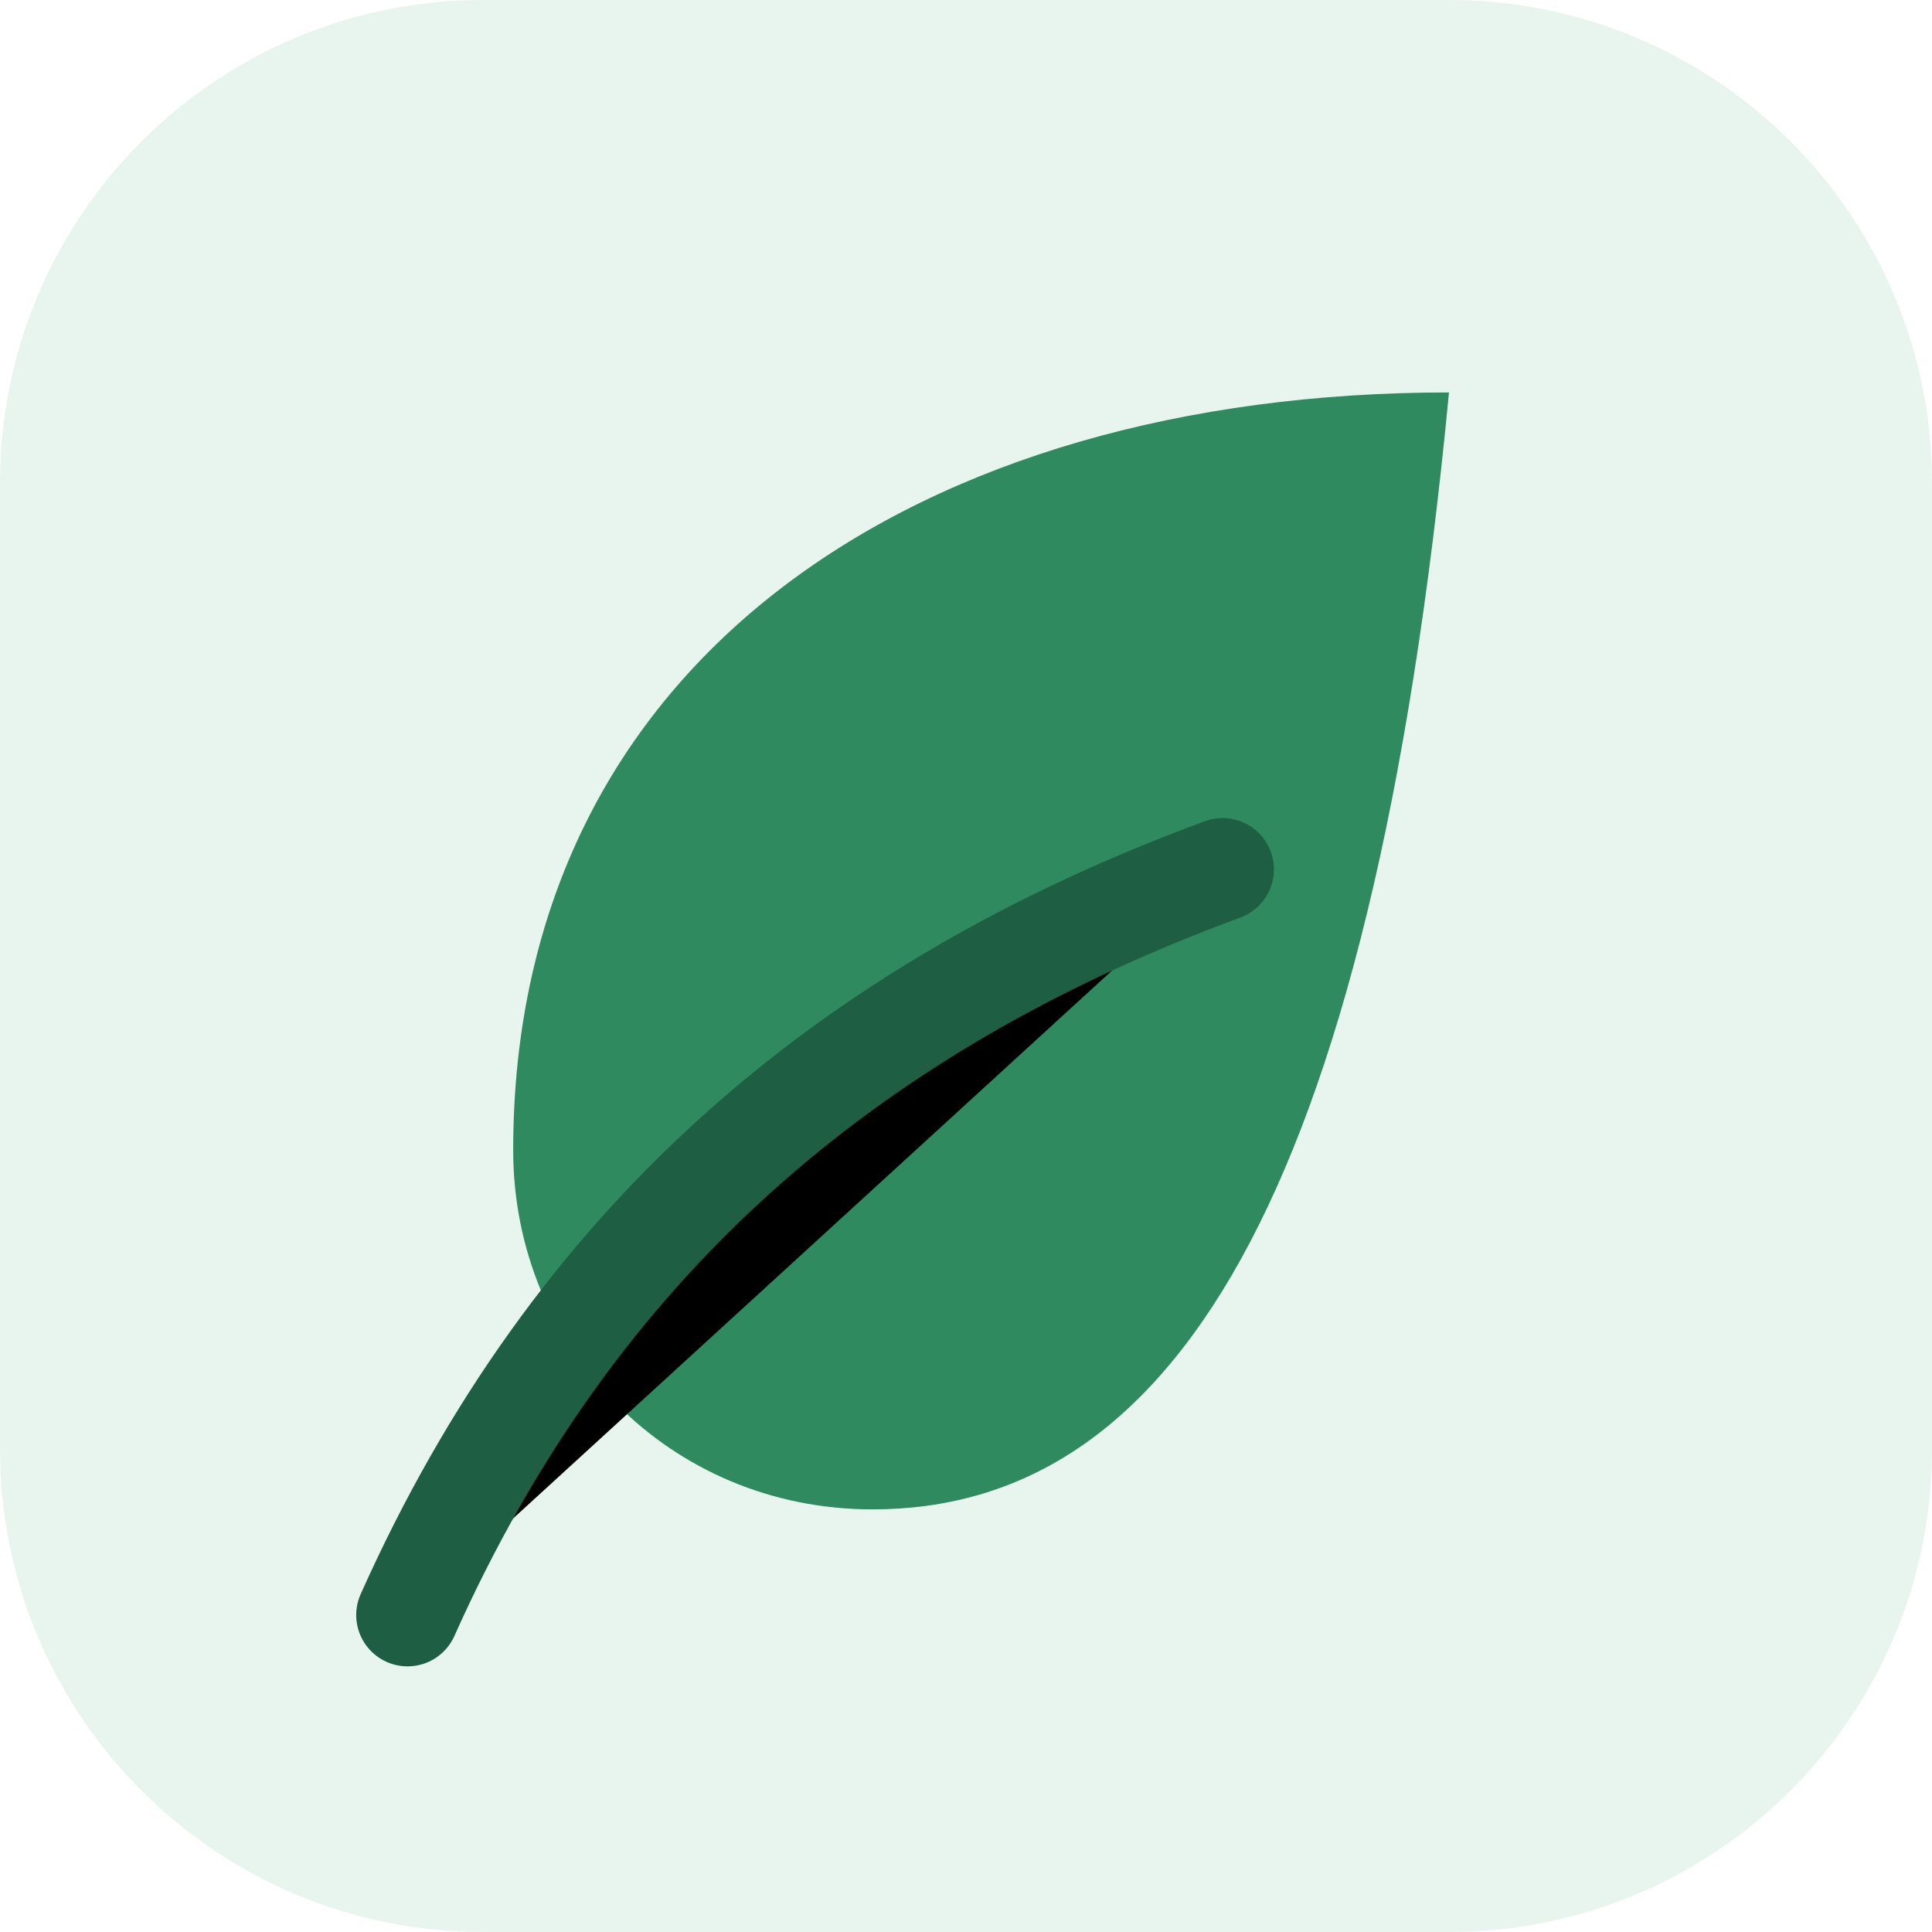
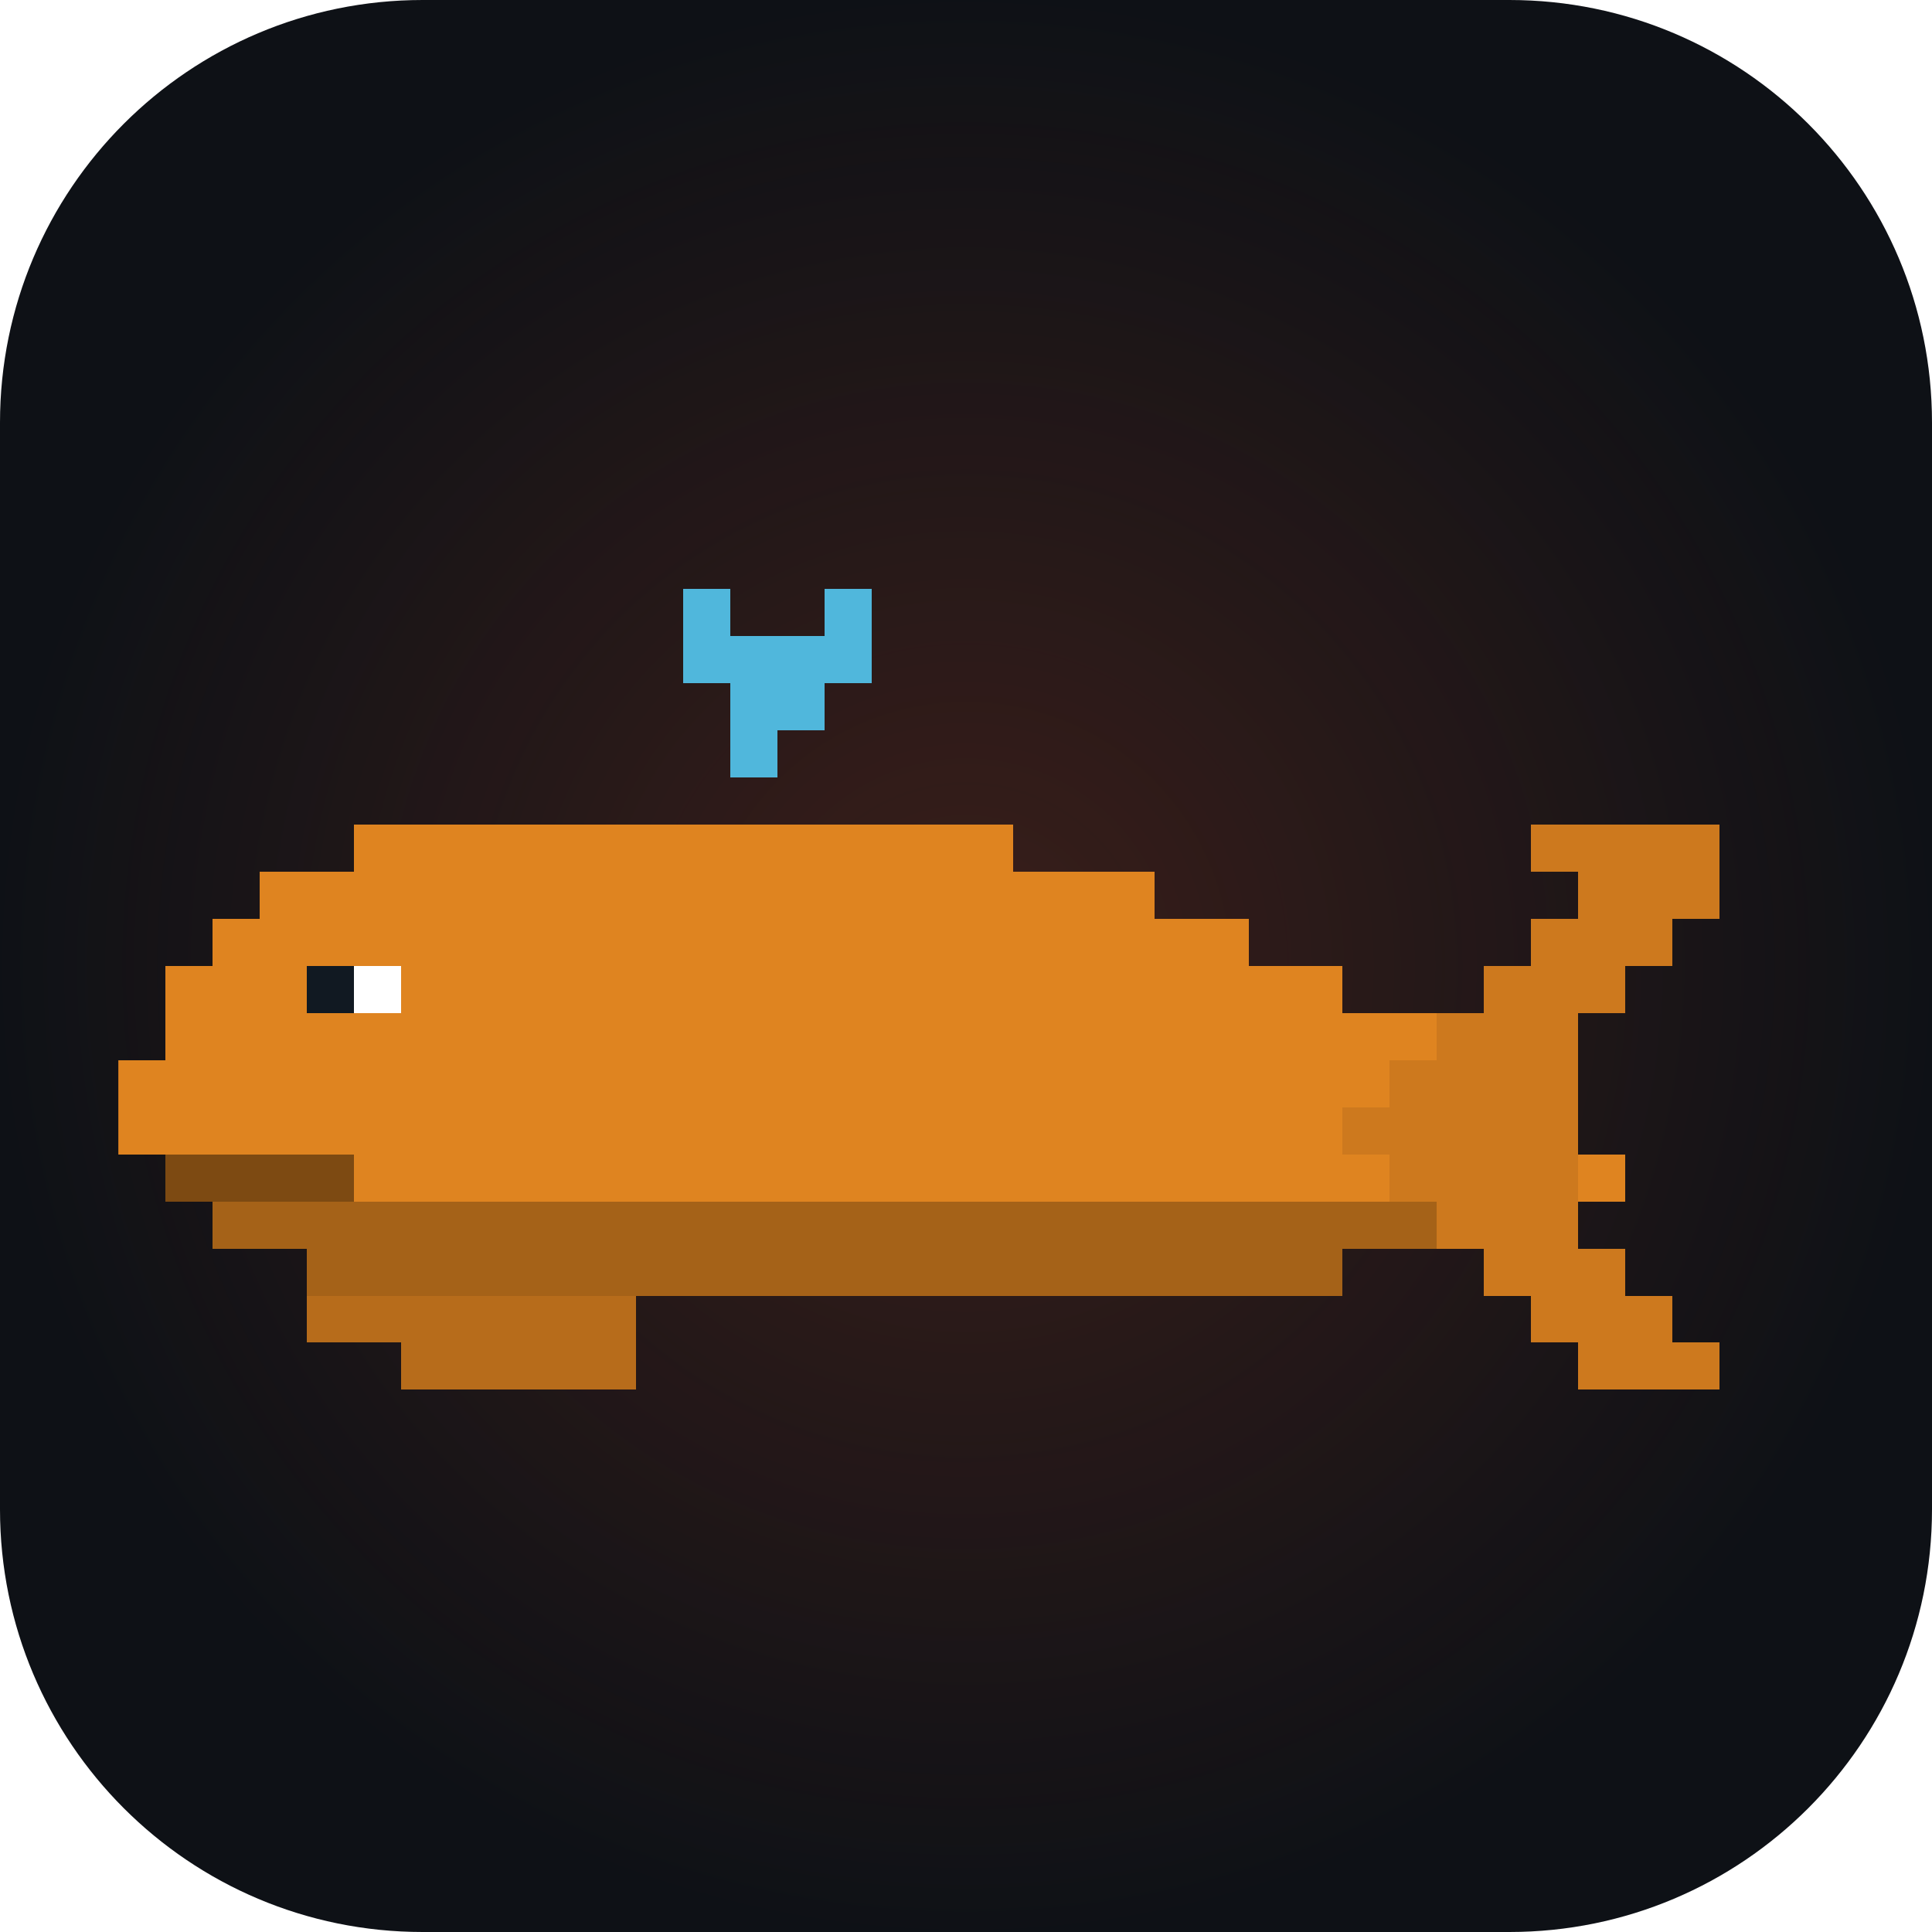
<svg xmlns="http://www.w3.org/2000/svg" viewBox="0 0 64 64" width="64" height="64" role="img" aria-label="dsh-carbon">
-   <rect width="64" height="64" rx="16" fill="#E8F5EE" />
-   <path d="M48 13C30.5 13 17 21.8 17 38.1 17 44.7 22.2 50 28.9 50 38.6 50 45.4 40.2 48 13Z" fill="#2F8A5F" />
-   <path d="M13.5 53.5C19 41.2 28 33.4 40.5 28.8" stroke="#1E5E42" stroke-width="3.4" stroke-linecap="round" />
+   <rect width="64" height="64" rx="14" fill="#0e1116" />
+   <radialGradient id="logoGlow" cx="50%" cy="50%" r="50%">
+     <stop offset="0" stop-color="hsl(13.0 68.6% 50.0%)" stop-opacity="0.22" />
+     <stop offset="1" stop-color="hsl(13.0 68.6% 50.0%)" stop-opacity="0" />
+   </radialGradient>
+   <circle cx="32" cy="32" r="32" fill="url(#logoGlow)" />
+   <g transform="translate(3.92 17.96)">
+     <svg transform="scale(0.26)" viewBox="0 0 36 18" width="216" height="108" shape-rendering="crispEdges" role="img">
+       <g class="dshc-whale-fin">
+         <rect x="4" y="16" width="1" height="1" fill="hsl(31.4 74.6% 41%)" />
+         <rect x="5" y="16" width="1" height="1" fill="hsl(31.4 74.6% 41%)" />
+         <rect x="6" y="16" width="1" height="1" fill="hsl(31.4 74.6% 41%)" />
+         <rect x="7" y="16" width="1" height="1" fill="hsl(31.4 74.6% 41%)" />
+         <rect x="8" y="16" width="1" height="1" fill="hsl(31.4 74.6% 41%)" />
+         <rect x="9" y="16" width="1" height="1" fill="hsl(31.4 74.6% 41%)" />
+         <rect x="10" y="16" width="1" height="1" fill="hsl(31.4 74.6% 41%)" />
+         <rect x="6" y="17" width="1" height="1" fill="hsl(31.4 74.6% 41%)" />
+         <rect x="7" y="17" width="1" height="1" fill="hsl(31.4 74.6% 41%)" />
+         <rect x="8" y="17" width="1" height="1" fill="hsl(31.4 74.6% 41%)" />
+         <rect x="9" y="17" width="1" height="1" fill="hsl(31.4 74.6% 41%)" />
+         <rect x="10" y="17" width="1" height="1" fill="hsl(31.4 74.6% 41%)" />
+       </g>
+       <g class="dshc-whale-fluke">
+         <rect x="30" y="6" width="1" height="1" fill="hsl(31.4 74.6% 46%)" />
+         <rect x="31" y="6" width="1" height="1" fill="hsl(31.4 74.6% 46%)" />
+         <rect x="32" y="6" width="1" height="1" fill="hsl(31.4 74.6% 46%)" />
+         <rect x="33" y="6" width="1" height="1" fill="hsl(31.4 74.6% 46%)" />
+         <rect x="31" y="7" width="1" height="1" fill="hsl(31.4 74.6% 46%)" />
+         <rect x="32" y="7" width="1" height="1" fill="hsl(31.4 74.6% 46%)" />
+         <rect x="33" y="7" width="1" height="1" fill="hsl(31.4 74.6% 46%)" />
+         <rect x="30" y="8" width="1" height="1" fill="hsl(31.4 74.6% 46%)" />
+         <rect x="31" y="8" width="1" height="1" fill="hsl(31.4 74.6% 46%)" />
+         <rect x="32" y="8" width="1" height="1" fill="hsl(31.4 74.6% 46%)" />
+         <rect x="29" y="9" width="1" height="1" fill="hsl(31.4 74.6% 46%)" />
+         <rect x="30" y="9" width="1" height="1" fill="hsl(31.4 74.6% 46%)" />
+         <rect x="31" y="9" width="1" height="1" fill="hsl(31.4 74.6% 46%)" />
+         <rect x="28" y="10" width="1" height="1" fill="hsl(31.4 74.6% 46%)" />
+         <rect x="29" y="10" width="1" height="1" fill="hsl(31.4 74.6% 46%)" />
+         <rect x="30" y="10" width="1" height="1" fill="hsl(31.4 74.6% 46%)" />
+         <rect x="27" y="11" width="1" height="1" fill="hsl(31.4 74.6% 46%)" />
+         <rect x="28" y="11" width="1" height="1" fill="hsl(31.4 74.6% 46%)" />
+         <rect x="29" y="11" width="1" height="1" fill="hsl(31.4 74.6% 46%)" />
+         <rect x="30" y="11" width="1" height="1" fill="hsl(31.4 74.6% 46%)" />
+         <rect x="26" y="12" width="1" height="1" fill="hsl(31.4 74.6% 46%)" />
+         <rect x="27" y="12" width="1" height="1" fill="hsl(31.4 74.6% 46%)" />
+         <rect x="28" y="12" width="1" height="1" fill="hsl(31.4 74.6% 46%)" />
+         <rect x="29" y="12" width="1" height="1" fill="hsl(31.4 74.6% 46%)" />
+         <rect x="30" y="12" width="1" height="1" fill="hsl(31.4 74.6% 46%)" />
+         <rect x="27" y="13" width="1" height="1" fill="hsl(31.4 74.6% 46%)" />
+         <rect x="28" y="13" width="1" height="1" fill="hsl(31.4 74.6% 46%)" />
+         <rect x="29" y="13" width="1" height="1" fill="hsl(31.4 74.6% 46%)" />
+         <rect x="30" y="13" width="1" height="1" fill="hsl(31.4 74.6% 46%)" />
+         <rect x="28" y="14" width="1" height="1" fill="hsl(31.4 74.6% 46%)" />
+         <rect x="29" y="14" width="1" height="1" fill="hsl(31.4 74.6% 46%)" />
+         <rect x="30" y="14" width="1" height="1" fill="hsl(31.4 74.6% 46%)" />
+         <rect x="29" y="15" width="1" height="1" fill="hsl(31.4 74.6% 46%)" />
+         <rect x="30" y="15" width="1" height="1" fill="hsl(31.4 74.6% 46%)" />
+         <rect x="31" y="15" width="1" height="1" fill="hsl(31.4 74.6% 46%)" />
+         <rect x="30" y="16" width="1" height="1" fill="hsl(31.4 74.6% 46%)" />
+         <rect x="31" y="16" width="1" height="1" fill="hsl(31.4 74.6% 46%)" />
+         <rect x="32" y="16" width="1" height="1" fill="hsl(31.4 74.6% 46%)" />
+         <rect x="31" y="17" width="1" height="1" fill="hsl(31.4 74.6% 46%)" />
+         <rect x="32" y="17" width="1" height="1" fill="hsl(31.4 74.6% 46%)" />
+         <rect x="33" y="17" width="1" height="1" fill="hsl(31.4 74.6% 46%)" />
+       </g>
+       <g class="dshc-whale-body">
+         <rect x="5" y="6" width="1" height="1" fill="hsl(31.4 74.6% 50%)" />
+         <rect x="6" y="6" width="1" height="1" fill="hsl(31.4 74.6% 50%)" />
+         <rect x="7" y="6" width="1" height="1" fill="hsl(31.4 74.6% 50%)" />
+         <rect x="8" y="6" width="1" height="1" fill="hsl(31.4 74.6% 50%)" />
+         <rect x="9" y="6" width="1" height="1" fill="hsl(31.4 74.6% 50%)" />
+         <rect x="10" y="6" width="1" height="1" fill="hsl(31.4 74.6% 50%)" />
+         <rect x="11" y="6" width="1" height="1" fill="hsl(31.4 74.6% 50%)" />
+         <rect x="12" y="6" width="1" height="1" fill="hsl(31.4 74.6% 50%)" />
+         <rect x="13" y="6" width="1" height="1" fill="hsl(31.4 74.6% 50%)" />
+         <rect x="14" y="6" width="1" height="1" fill="hsl(31.4 74.6% 50%)" />
+         <rect x="15" y="6" width="1" height="1" fill="hsl(31.4 74.6% 50%)" />
+         <rect x="16" y="6" width="1" height="1" fill="hsl(31.4 74.6% 50%)" />
+         <rect x="17" y="6" width="1" height="1" fill="hsl(31.4 74.6% 50%)" />
+         <rect x="18" y="6" width="1" height="1" fill="hsl(31.4 74.6% 50%)" />
+         <rect x="3" y="7" width="1" height="1" fill="hsl(31.4 74.6% 50%)" />
+         <rect x="4" y="7" width="1" height="1" fill="hsl(31.4 74.6% 50%)" />
+         <rect x="5" y="7" width="1" height="1" fill="hsl(31.4 74.6% 50%)" />
+         <rect x="6" y="7" width="1" height="1" fill="hsl(31.4 74.6% 50%)" />
+         <rect x="7" y="7" width="1" height="1" fill="hsl(31.4 74.6% 50%)" />
+         <rect x="8" y="7" width="1" height="1" fill="hsl(31.4 74.6% 50%)" />
+         <rect x="9" y="7" width="1" height="1" fill="hsl(31.4 74.6% 50%)" />
+         <rect x="10" y="7" width="1" height="1" fill="hsl(31.4 74.6% 50%)" />
+         <rect x="11" y="7" width="1" height="1" fill="hsl(31.4 74.6% 50%)" />
+         <rect x="12" y="7" width="1" height="1" fill="hsl(31.4 74.6% 50%)" />
+         <rect x="13" y="7" width="1" height="1" fill="hsl(31.4 74.6% 50%)" />
+         <rect x="14" y="7" width="1" height="1" fill="hsl(31.4 74.6% 50%)" />
+         <rect x="15" y="7" width="1" height="1" fill="hsl(31.4 74.6% 50%)" />
+         <rect x="16" y="7" width="1" height="1" fill="hsl(31.4 74.6% 50%)" />
+         <rect x="17" y="7" width="1" height="1" fill="hsl(31.4 74.6% 50%)" />
+         <rect x="18" y="7" width="1" height="1" fill="hsl(31.4 74.6% 50%)" />
+         <rect x="19" y="7" width="1" height="1" fill="hsl(31.4 74.6% 50%)" />
+         <rect x="20" y="7" width="1" height="1" fill="hsl(31.4 74.6% 50%)" />
+         <rect x="21" y="7" width="1" height="1" fill="hsl(31.4 74.6% 50%)" />
+         <rect x="2" y="8" width="1" height="1" fill="hsl(31.4 74.6% 50%)" />
+         <rect x="3" y="8" width="1" height="1" fill="hsl(31.4 74.6% 50%)" />
+         <rect x="4" y="8" width="1" height="1" fill="hsl(31.4 74.6% 50%)" />
+         <rect x="5" y="8" width="1" height="1" fill="hsl(31.4 74.6% 50%)" />
+         <rect x="6" y="8" width="1" height="1" fill="hsl(31.4 74.6% 50%)" />
+         <rect x="7" y="8" width="1" height="1" fill="hsl(31.4 74.6% 50%)" />
+         <rect x="8" y="8" width="1" height="1" fill="hsl(31.4 74.6% 50%)" />
+         <rect x="9" y="8" width="1" height="1" fill="hsl(31.4 74.6% 50%)" />
+         <rect x="10" y="8" width="1" height="1" fill="hsl(31.4 74.6% 50%)" />
+         <rect x="11" y="8" width="1" height="1" fill="hsl(31.4 74.6% 50%)" />
+         <rect x="12" y="8" width="1" height="1" fill="hsl(31.4 74.6% 50%)" />
+         <rect x="13" y="8" width="1" height="1" fill="hsl(31.4 74.6% 50%)" />
+         <rect x="14" y="8" width="1" height="1" fill="hsl(31.4 74.6% 50%)" />
+         <rect x="15" y="8" width="1" height="1" fill="hsl(31.4 74.6% 50%)" />
+         <rect x="16" y="8" width="1" height="1" fill="hsl(31.4 74.6% 50%)" />
+         <rect x="17" y="8" width="1" height="1" fill="hsl(31.4 74.6% 50%)" />
+         <rect x="18" y="8" width="1" height="1" fill="hsl(31.4 74.6% 50%)" />
+         <rect x="19" y="8" width="1" height="1" fill="hsl(31.4 74.6% 50%)" />
+         <rect x="20" y="8" width="1" height="1" fill="hsl(31.4 74.6% 50%)" />
+         <rect x="21" y="8" width="1" height="1" fill="hsl(31.4 74.6% 50%)" />
+         <rect x="22" y="8" width="1" height="1" fill="hsl(31.4 74.6% 50%)" />
+         <rect x="23" y="8" width="1" height="1" fill="hsl(31.4 74.6% 50%)" />
+         <rect x="1" y="9" width="1" height="1" fill="hsl(31.4 74.6% 50%)" />
+         <rect x="2" y="9" width="1" height="1" fill="hsl(31.4 74.6% 50%)" />
+         <rect x="3" y="9" width="1" height="1" fill="hsl(31.4 74.6% 50%)" />
+         <rect x="4" y="9" width="1" height="1" fill="hsl(31.4 74.6% 50%)" />
+         <rect x="5" y="9" width="1" height="1" fill="hsl(31.4 74.6% 50%)" />
+         <rect x="6" y="9" width="1" height="1" fill="hsl(31.4 74.6% 50%)" />
+         <rect x="7" y="9" width="1" height="1" fill="hsl(31.4 74.6% 50%)" />
+         <rect x="8" y="9" width="1" height="1" fill="hsl(31.4 74.6% 50%)" />
+         <rect x="9" y="9" width="1" height="1" fill="hsl(31.4 74.6% 50%)" />
+         <rect x="10" y="9" width="1" height="1" fill="hsl(31.4 74.6% 50%)" />
+         <rect x="11" y="9" width="1" height="1" fill="hsl(31.4 74.6% 50%)" />
+         <rect x="12" y="9" width="1" height="1" fill="hsl(31.4 74.6% 50%)" />
+         <rect x="13" y="9" width="1" height="1" fill="hsl(31.4 74.6% 50%)" />
+         <rect x="14" y="9" width="1" height="1" fill="hsl(31.4 74.6% 50%)" />
+         <rect x="15" y="9" width="1" height="1" fill="hsl(31.4 74.6% 50%)" />
+         <rect x="16" y="9" width="1" height="1" fill="hsl(31.4 74.6% 50%)" />
+         <rect x="17" y="9" width="1" height="1" fill="hsl(31.4 74.6% 50%)" />
+         <rect x="18" y="9" width="1" height="1" fill="hsl(31.4 74.6% 50%)" />
+         <rect x="19" y="9" width="1" height="1" fill="hsl(31.4 74.6% 50%)" />
+         <rect x="20" y="9" width="1" height="1" fill="hsl(31.4 74.6% 50%)" />
+         <rect x="21" y="9" width="1" height="1" fill="hsl(31.4 74.6% 50%)" />
+         <rect x="22" y="9" width="1" height="1" fill="hsl(31.4 74.6% 50%)" />
+         <rect x="23" y="9" width="1" height="1" fill="hsl(31.4 74.6% 50%)" />
+         <rect x="24" y="9" width="1" height="1" fill="hsl(31.4 74.6% 50%)" />
+         <rect x="25" y="9" width="1" height="1" fill="hsl(31.4 74.6% 50%)" />
+         <rect x="1" y="10" width="1" height="1" fill="hsl(31.4 74.6% 50%)" />
+         <rect x="2" y="10" width="1" height="1" fill="hsl(31.4 74.6% 50%)" />
+         <rect x="3" y="10" width="1" height="1" fill="hsl(31.4 74.6% 50%)" />
+         <rect x="4" y="10" width="1" height="1" fill="hsl(31.4 74.6% 50%)" />
+         <rect x="5" y="10" width="1" height="1" fill="hsl(31.4 74.6% 50%)" />
+         <rect x="6" y="10" width="1" height="1" fill="hsl(31.4 74.6% 50%)" />
+         <rect x="7" y="10" width="1" height="1" fill="hsl(31.4 74.6% 50%)" />
+         <rect x="8" y="10" width="1" height="1" fill="hsl(31.4 74.6% 50%)" />
+         <rect x="9" y="10" width="1" height="1" fill="hsl(31.4 74.6% 50%)" />
+         <rect x="10" y="10" width="1" height="1" fill="hsl(31.4 74.6% 50%)" />
+         <rect x="11" y="10" width="1" height="1" fill="hsl(31.4 74.6% 50%)" />
+         <rect x="12" y="10" width="1" height="1" fill="hsl(31.4 74.6% 50%)" />
+         <rect x="13" y="10" width="1" height="1" fill="hsl(31.4 74.6% 50%)" />
+         <rect x="14" y="10" width="1" height="1" fill="hsl(31.4 74.6% 50%)" />
+         <rect x="15" y="10" width="1" height="1" fill="hsl(31.4 74.6% 50%)" />
+         <rect x="16" y="10" width="1" height="1" fill="hsl(31.4 74.6% 50%)" />
+         <rect x="17" y="10" width="1" height="1" fill="hsl(31.4 74.6% 50%)" />
+         <rect x="18" y="10" width="1" height="1" fill="hsl(31.4 74.6% 50%)" />
+         <rect x="19" y="10" width="1" height="1" fill="hsl(31.4 74.6% 50%)" />
+         <rect x="20" y="10" width="1" height="1" fill="hsl(31.4 74.6% 50%)" />
+         <rect x="21" y="10" width="1" height="1" fill="hsl(31.4 74.6% 50%)" />
+         <rect x="22" y="10" width="1" height="1" fill="hsl(31.4 74.6% 50%)" />
+         <rect x="23" y="10" width="1" height="1" fill="hsl(31.4 74.6% 50%)" />
+         <rect x="24" y="10" width="1" height="1" fill="hsl(31.4 74.6% 50%)" />
+         <rect x="25" y="10" width="1" height="1" fill="hsl(31.4 74.6% 50%)" />
+         <rect x="26" y="10" width="1" height="1" fill="hsl(31.4 74.6% 50%)" />
+         <rect x="27" y="10" width="1" height="1" fill="hsl(31.4 74.6% 50%)" />
+         <rect x="0" y="11" width="1" height="1" fill="hsl(31.4 74.6% 50%)" />
+         <rect x="1" y="11" width="1" height="1" fill="hsl(31.4 74.6% 50%)" />
+         <rect x="2" y="11" width="1" height="1" fill="hsl(31.4 74.6% 50%)" />
+         <rect x="3" y="11" width="1" height="1" fill="hsl(31.4 74.6% 50%)" />
+         <rect x="4" y="11" width="1" height="1" fill="hsl(31.4 74.6% 50%)" />
+         <rect x="5" y="11" width="1" height="1" fill="hsl(31.4 74.6% 50%)" />
+         <rect x="6" y="11" width="1" height="1" fill="hsl(31.4 74.6% 50%)" />
+         <rect x="7" y="11" width="1" height="1" fill="hsl(31.4 74.6% 50%)" />
+         <rect x="8" y="11" width="1" height="1" fill="hsl(31.4 74.6% 50%)" />
+         <rect x="9" y="11" width="1" height="1" fill="hsl(31.4 74.6% 50%)" />
+         <rect x="10" y="11" width="1" height="1" fill="hsl(31.4 74.6% 50%)" />
+         <rect x="11" y="11" width="1" height="1" fill="hsl(31.4 74.6% 50%)" />
+         <rect x="12" y="11" width="1" height="1" fill="hsl(31.4 74.6% 50%)" />
+         <rect x="13" y="11" width="1" height="1" fill="hsl(31.4 74.6% 50%)" />
+         <rect x="14" y="11" width="1" height="1" fill="hsl(31.4 74.6% 50%)" />
+         <rect x="15" y="11" width="1" height="1" fill="hsl(31.4 74.6% 50%)" />
+         <rect x="16" y="11" width="1" height="1" fill="hsl(31.4 74.6% 50%)" />
+         <rect x="17" y="11" width="1" height="1" fill="hsl(31.4 74.6% 50%)" />
+         <rect x="18" y="11" width="1" height="1" fill="hsl(31.4 74.6% 50%)" />
+         <rect x="19" y="11" width="1" height="1" fill="hsl(31.4 74.6% 50%)" />
+         <rect x="20" y="11" width="1" height="1" fill="hsl(31.4 74.6% 50%)" />
+         <rect x="21" y="11" width="1" height="1" fill="hsl(31.4 74.6% 50%)" />
+         <rect x="22" y="11" width="1" height="1" fill="hsl(31.4 74.6% 50%)" />
+         <rect x="23" y="11" width="1" height="1" fill="hsl(31.4 74.6% 50%)" />
+         <rect x="24" y="11" width="1" height="1" fill="hsl(31.4 74.6% 50%)" />
+         <rect x="25" y="11" width="1" height="1" fill="hsl(31.4 74.6% 50%)" />
+         <rect x="26" y="11" width="1" height="1" fill="hsl(31.4 74.6% 50%)" />
+         <rect x="0" y="12" width="1" height="1" fill="hsl(31.4 74.6% 50%)" />
+         <rect x="1" y="12" width="1" height="1" fill="hsl(31.4 74.6% 50%)" />
+         <rect x="2" y="12" width="1" height="1" fill="hsl(31.4 74.6% 50%)" />
+         <rect x="3" y="12" width="1" height="1" fill="hsl(31.4 74.6% 50%)" />
+         <rect x="4" y="12" width="1" height="1" fill="hsl(31.4 74.6% 50%)" />
+         <rect x="5" y="12" width="1" height="1" fill="hsl(31.4 74.6% 50%)" />
+         <rect x="6" y="12" width="1" height="1" fill="hsl(31.4 74.6% 50%)" />
+         <rect x="7" y="12" width="1" height="1" fill="hsl(31.4 74.6% 50%)" />
+         <rect x="8" y="12" width="1" height="1" fill="hsl(31.4 74.6% 50%)" />
+         <rect x="9" y="12" width="1" height="1" fill="hsl(31.4 74.6% 50%)" />
+         <rect x="10" y="12" width="1" height="1" fill="hsl(31.4 74.6% 50%)" />
+         <rect x="11" y="12" width="1" height="1" fill="hsl(31.4 74.6% 50%)" />
+         <rect x="12" y="12" width="1" height="1" fill="hsl(31.4 74.6% 50%)" />
+         <rect x="13" y="12" width="1" height="1" fill="hsl(31.4 74.6% 50%)" />
+         <rect x="14" y="12" width="1" height="1" fill="hsl(31.4 74.6% 50%)" />
+         <rect x="15" y="12" width="1" height="1" fill="hsl(31.4 74.6% 50%)" />
+         <rect x="16" y="12" width="1" height="1" fill="hsl(31.4 74.6% 50%)" />
+         <rect x="17" y="12" width="1" height="1" fill="hsl(31.4 74.6% 50%)" />
+         <rect x="18" y="12" width="1" height="1" fill="hsl(31.4 74.6% 50%)" />
+         <rect x="19" y="12" width="1" height="1" fill="hsl(31.4 74.6% 50%)" />
+         <rect x="20" y="12" width="1" height="1" fill="hsl(31.4 74.6% 50%)" />
+         <rect x="21" y="12" width="1" height="1" fill="hsl(31.4 74.6% 50%)" />
+         <rect x="22" y="12" width="1" height="1" fill="hsl(31.4 74.6% 50%)" />
+         <rect x="23" y="12" width="1" height="1" fill="hsl(31.4 74.6% 50%)" />
+         <rect x="24" y="12" width="1" height="1" fill="hsl(31.4 74.6% 50%)" />
+         <rect x="25" y="12" width="1" height="1" fill="hsl(31.4 74.6% 50%)" />
+         <rect x="5" y="13" width="1" height="1" fill="hsl(31.4 74.6% 50%)" />
+         <rect x="6" y="13" width="1" height="1" fill="hsl(31.4 74.6% 50%)" />
+         <rect x="7" y="13" width="1" height="1" fill="hsl(31.4 74.6% 50%)" />
+         <rect x="8" y="13" width="1" height="1" fill="hsl(31.4 74.6% 50%)" />
+         <rect x="9" y="13" width="1" height="1" fill="hsl(31.4 74.6% 50%)" />
+         <rect x="10" y="13" width="1" height="1" fill="hsl(31.4 74.6% 50%)" />
+         <rect x="11" y="13" width="1" height="1" fill="hsl(31.4 74.6% 50%)" />
+         <rect x="12" y="13" width="1" height="1" fill="hsl(31.4 74.6% 50%)" />
+         <rect x="13" y="13" width="1" height="1" fill="hsl(31.4 74.6% 50%)" />
+         <rect x="14" y="13" width="1" height="1" fill="hsl(31.4 74.6% 50%)" />
+         <rect x="15" y="13" width="1" height="1" fill="hsl(31.4 74.6% 50%)" />
+         <rect x="16" y="13" width="1" height="1" fill="hsl(31.4 74.6% 50%)" />
+         <rect x="17" y="13" width="1" height="1" fill="hsl(31.4 74.6% 50%)" />
+         <rect x="18" y="13" width="1" height="1" fill="hsl(31.4 74.6% 50%)" />
+         <rect x="19" y="13" width="1" height="1" fill="hsl(31.4 74.6% 50%)" />
+         <rect x="20" y="13" width="1" height="1" fill="hsl(31.4 74.6% 50%)" />
+         <rect x="21" y="13" width="1" height="1" fill="hsl(31.4 74.6% 50%)" />
+         <rect x="22" y="13" width="1" height="1" fill="hsl(31.4 74.6% 50%)" />
+         <rect x="23" y="13" width="1" height="1" fill="hsl(31.4 74.6% 50%)" />
+         <rect x="24" y="13" width="1" height="1" fill="hsl(31.4 74.6% 50%)" />
+         <rect x="25" y="13" width="1" height="1" fill="hsl(31.4 74.6% 50%)" />
+         <rect x="26" y="13" width="1" height="1" fill="hsl(31.4 74.6% 50%)" />
+         <rect x="31" y="13" width="1" height="1" fill="hsl(31.4 74.6% 50%)" />
+         <rect x="2" y="14" width="1" height="1" fill="hsl(31.4 74.6% 37%)" />
+         <rect x="3" y="14" width="1" height="1" fill="hsl(31.4 74.6% 37%)" />
+         <rect x="4" y="14" width="1" height="1" fill="hsl(31.4 74.6% 37%)" />
+         <rect x="5" y="14" width="1" height="1" fill="hsl(31.4 74.6% 37%)" />
+         <rect x="6" y="14" width="1" height="1" fill="hsl(31.4 74.6% 37%)" />
+         <rect x="7" y="14" width="1" height="1" fill="hsl(31.4 74.6% 37%)" />
+         <rect x="8" y="14" width="1" height="1" fill="hsl(31.4 74.6% 37%)" />
+         <rect x="9" y="14" width="1" height="1" fill="hsl(31.4 74.6% 37%)" />
+         <rect x="10" y="14" width="1" height="1" fill="hsl(31.4 74.6% 37%)" />
+         <rect x="11" y="14" width="1" height="1" fill="hsl(31.4 74.6% 37%)" />
+         <rect x="12" y="14" width="1" height="1" fill="hsl(31.4 74.6% 37%)" />
+         <rect x="13" y="14" width="1" height="1" fill="hsl(31.4 74.6% 37%)" />
+         <rect x="14" y="14" width="1" height="1" fill="hsl(31.4 74.6% 37%)" />
+         <rect x="15" y="14" width="1" height="1" fill="hsl(31.4 74.6% 37%)" />
+         <rect x="16" y="14" width="1" height="1" fill="hsl(31.4 74.6% 37%)" />
+         <rect x="17" y="14" width="1" height="1" fill="hsl(31.4 74.6% 37%)" />
+         <rect x="18" y="14" width="1" height="1" fill="hsl(31.4 74.6% 37%)" />
+         <rect x="19" y="14" width="1" height="1" fill="hsl(31.4 74.6% 37%)" />
+         <rect x="20" y="14" width="1" height="1" fill="hsl(31.4 74.6% 37%)" />
+         <rect x="21" y="14" width="1" height="1" fill="hsl(31.4 74.6% 37%)" />
+         <rect x="22" y="14" width="1" height="1" fill="hsl(31.4 74.6% 37%)" />
+         <rect x="23" y="14" width="1" height="1" fill="hsl(31.4 74.6% 37%)" />
+         <rect x="24" y="14" width="1" height="1" fill="hsl(31.4 74.6% 37%)" />
+         <rect x="25" y="14" width="1" height="1" fill="hsl(31.4 74.6% 37%)" />
+         <rect x="26" y="14" width="1" height="1" fill="hsl(31.4 74.6% 37%)" />
+         <rect x="27" y="14" width="1" height="1" fill="hsl(31.4 74.6% 37%)" />
+         <rect x="4" y="15" width="1" height="1" fill="hsl(31.4 74.6% 37%)" />
+         <rect x="5" y="15" width="1" height="1" fill="hsl(31.4 74.6% 37%)" />
+         <rect x="6" y="15" width="1" height="1" fill="hsl(31.4 74.6% 37%)" />
+         <rect x="7" y="15" width="1" height="1" fill="hsl(31.4 74.6% 37%)" />
+         <rect x="8" y="15" width="1" height="1" fill="hsl(31.4 74.6% 37%)" />
+         <rect x="9" y="15" width="1" height="1" fill="hsl(31.4 74.6% 37%)" />
+         <rect x="10" y="15" width="1" height="1" fill="hsl(31.4 74.6% 37%)" />
+         <rect x="11" y="15" width="1" height="1" fill="hsl(31.4 74.6% 37%)" />
+         <rect x="12" y="15" width="1" height="1" fill="hsl(31.4 74.6% 37%)" />
+         <rect x="13" y="15" width="1" height="1" fill="hsl(31.4 74.6% 37%)" />
+         <rect x="14" y="15" width="1" height="1" fill="hsl(31.4 74.6% 37%)" />
+         <rect x="15" y="15" width="1" height="1" fill="hsl(31.4 74.6% 37%)" />
+         <rect x="16" y="15" width="1" height="1" fill="hsl(31.4 74.6% 37%)" />
+         <rect x="17" y="15" width="1" height="1" fill="hsl(31.4 74.6% 37%)" />
+         <rect x="18" y="15" width="1" height="1" fill="hsl(31.4 74.6% 37%)" />
+         <rect x="19" y="15" width="1" height="1" fill="hsl(31.4 74.6% 37%)" />
+         <rect x="20" y="15" width="1" height="1" fill="hsl(31.4 74.6% 37%)" />
+         <rect x="21" y="15" width="1" height="1" fill="hsl(31.4 74.6% 37%)" />
+         <rect x="22" y="15" width="1" height="1" fill="hsl(31.4 74.6% 37%)" />
+         <rect x="23" y="15" width="1" height="1" fill="hsl(31.4 74.6% 37%)" />
+         <rect x="24" y="15" width="1" height="1" fill="hsl(31.4 74.6% 37%)" />
+         <rect x="25" y="15" width="1" height="1" fill="hsl(31.4 74.6% 37%)" />
+         <rect x="1" y="13" width="1" height="1" fill="hsl(31.4 74.6% 28%)" />
+         <rect x="2" y="13" width="1" height="1" fill="hsl(31.4 74.6% 28%)" />
+         <rect x="3" y="13" width="1" height="1" fill="hsl(31.4 74.6% 28%)" />
+         <rect x="4" y="13" width="1" height="1" fill="hsl(31.4 74.6% 28%)" />
+       </g>
+       <g class="dshc-whale-eye">
+         <rect x="4" y="9" width="1" height="1" fill="hsl(212 32% 10%)" />
+         <rect x="5" y="9" width="1" height="1" fill="hsl(0 0% 100%)" />
+       </g>
+       <g class="dshc-whale-spout">
+         <rect x="12" y="1" width="1" height="1" fill="hsl(196 67% 59%)" />
+         <rect x="15" y="1" width="1" height="1" fill="hsl(196 67% 59%)" />
+         <rect x="12" y="2" width="1" height="1" fill="hsl(196 67% 59%)" />
+         <rect x="13" y="2" width="1" height="1" fill="hsl(196 67% 59%)" />
+         <rect x="14" y="2" width="1" height="1" fill="hsl(196 67% 59%)" />
+         <rect x="15" y="2" width="1" height="1" fill="hsl(196 67% 59%)" />
+         <rect x="13" y="3" width="1" height="1" fill="hsl(196 67% 59%)" />
+         <rect x="14" y="3" width="1" height="1" fill="hsl(196 67% 59%)" />
+         <rect x="13" y="4" width="1" height="1" fill="hsl(196 67% 59%)" />
+       </g>
+     </svg>
+   </g>
</svg>
